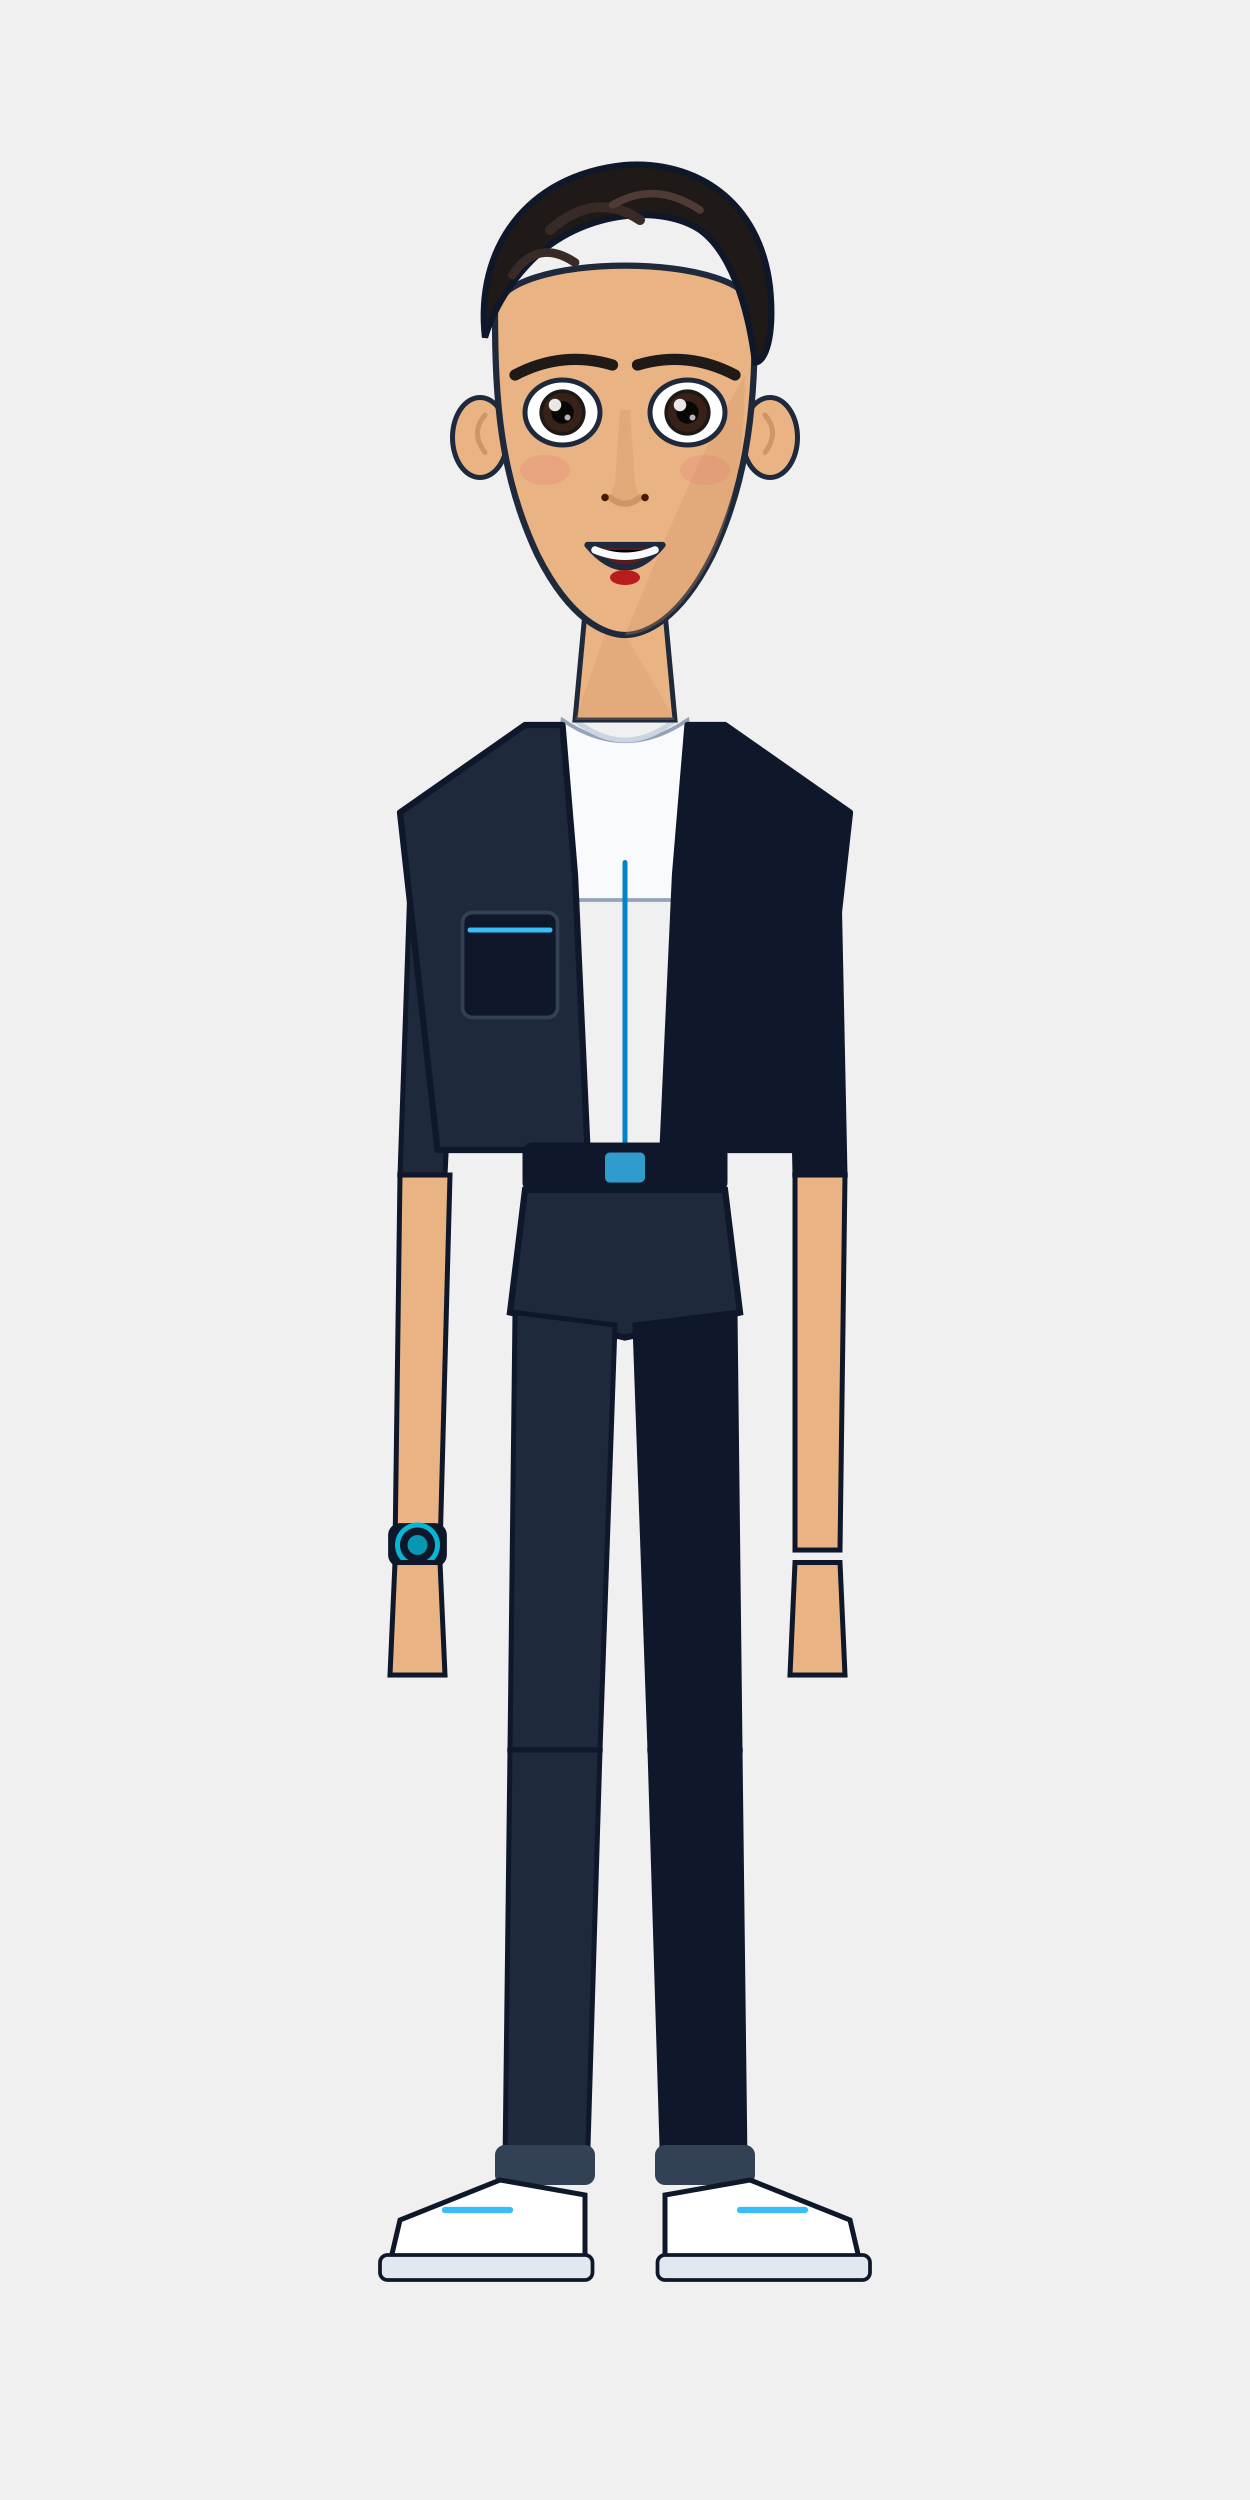
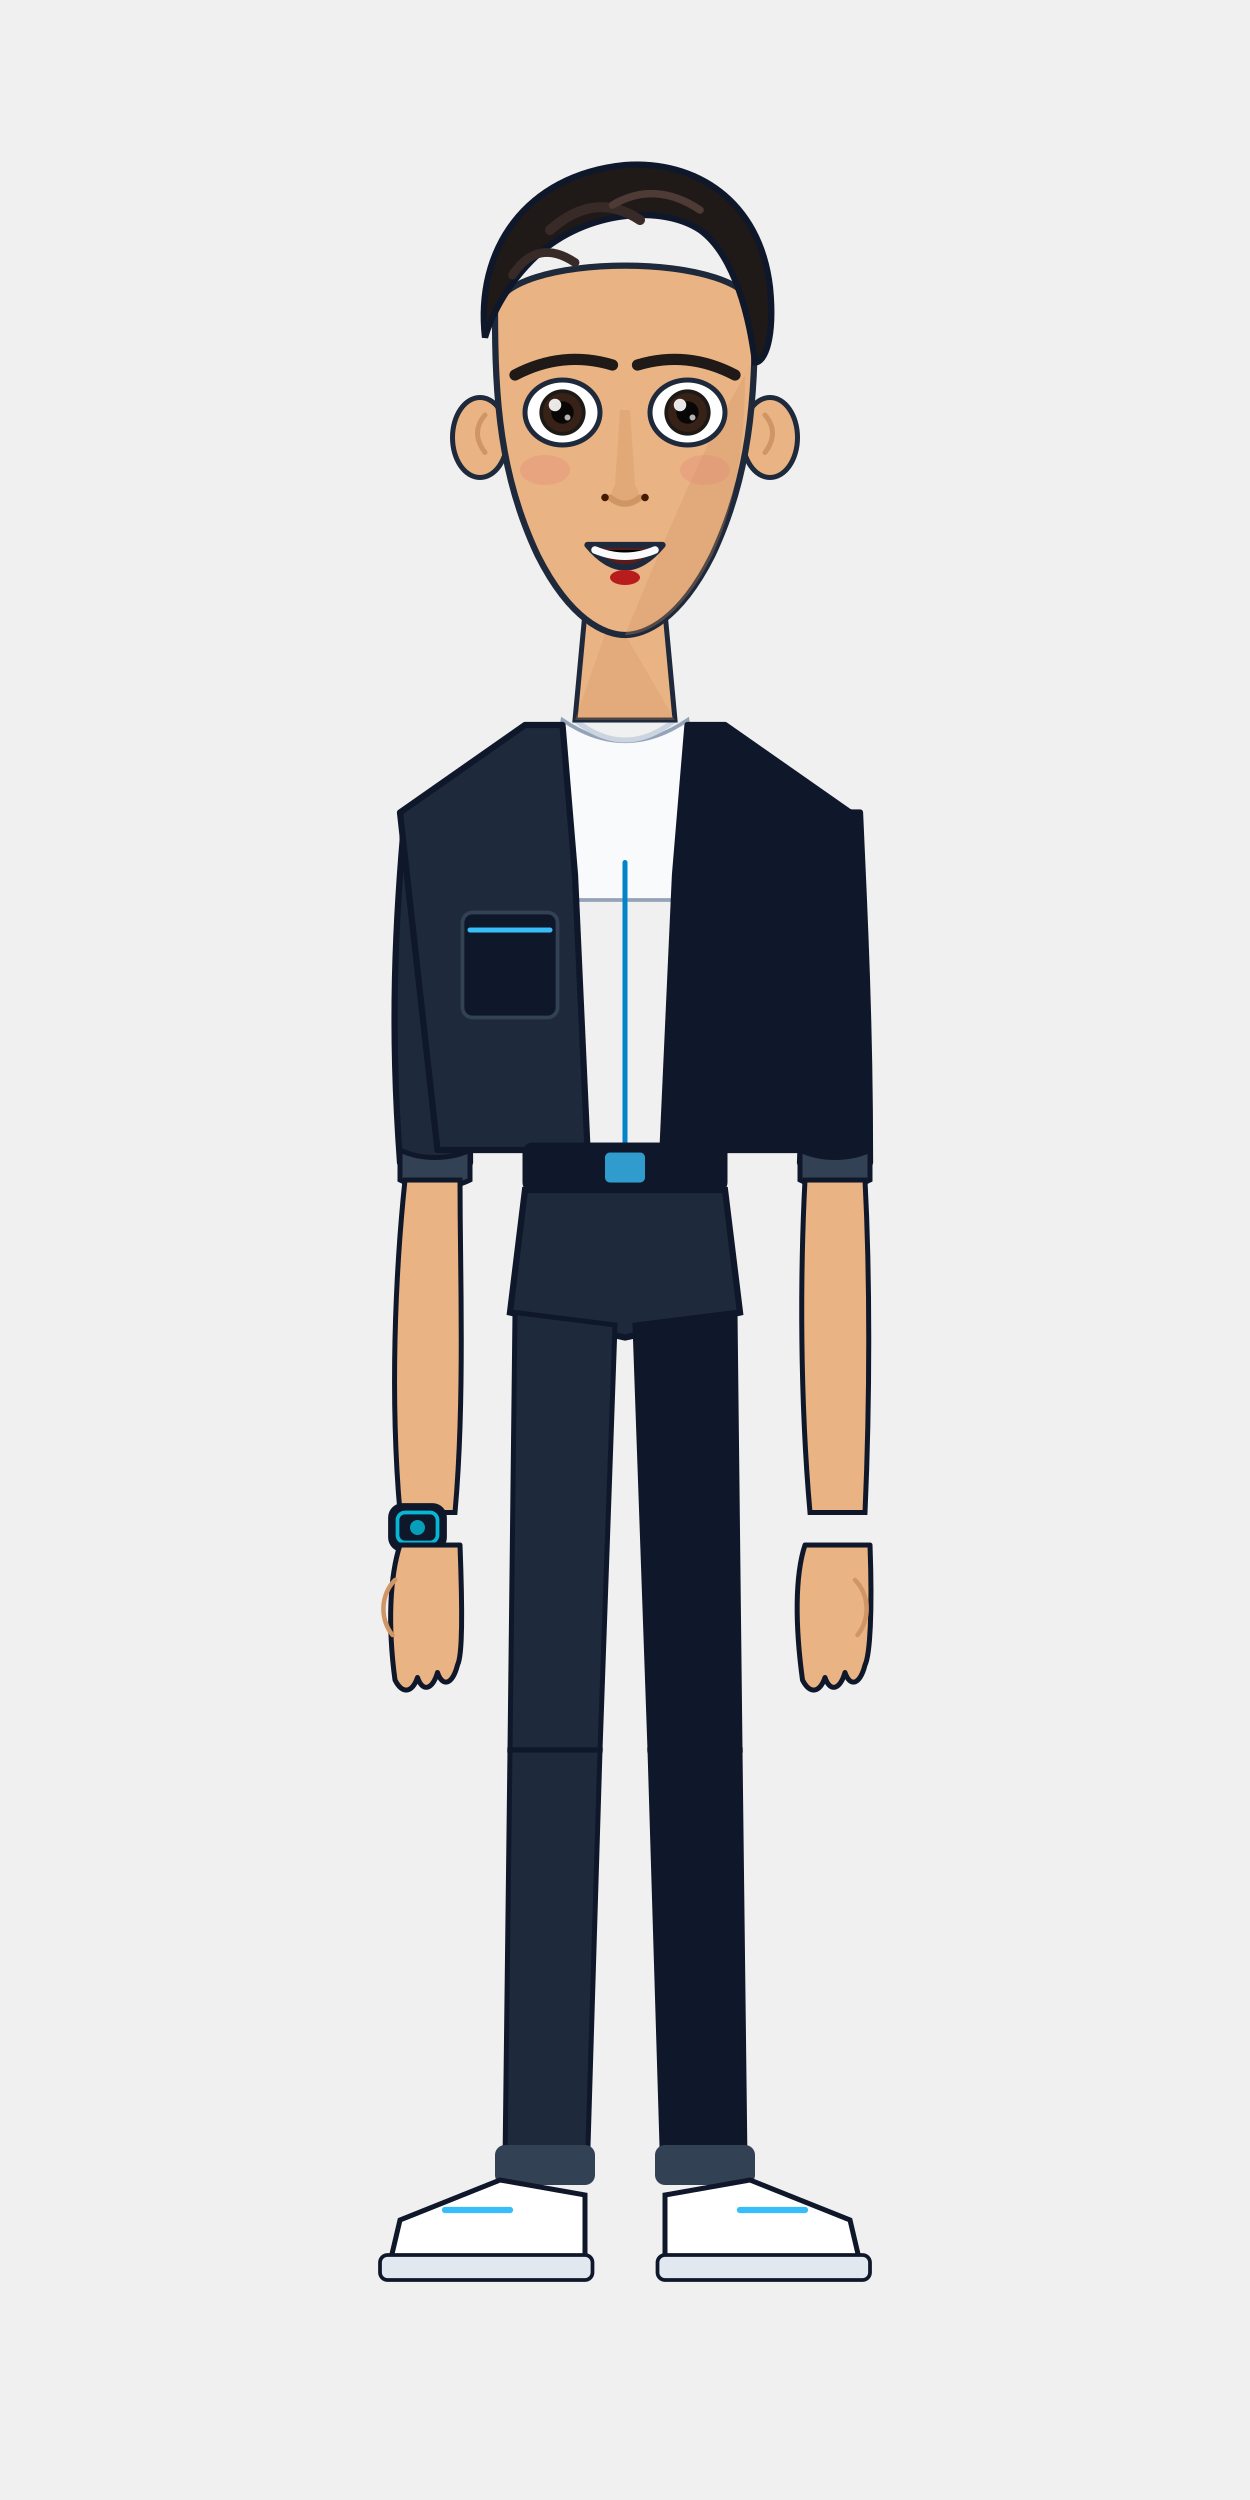
<svg xmlns="http://www.w3.org/2000/svg" viewBox="0 50 500 1000" width="500" height="1000">
  <g id="modern_character_root">
    <path d="M 210 526 L 290 526 L 296 575 L 250 585 L 204 575 Z" fill="#1e293b" stroke="#0f172a" stroke-width="2.5" />
    <path d="M 206 575 L 246 580 L 240 750 L 204 750 Z" fill="#1e293b" stroke="#0f172a" stroke-width="2" />
    <path d="M 204 750 L 240 750 L 235 915 L 202 915 Z" fill="#1e293b" stroke="#0f172a" stroke-width="2" />
    <rect x="198" y="908" width="40" height="16" rx="4" fill="#334155" />
    <path d="M 254 580 L 294 575 L 296 750 L 260 750 Z" fill="#0f172a" stroke="#0f172a" stroke-width="2" />
    <path d="M 260 750 L 296 750 L 298 915 L 265 915 Z" fill="#0f172a" stroke="#0f172a" stroke-width="2" />
    <rect x="262" y="908" width="40" height="16" rx="4" fill="#334155" />
    <path d="M 156 955 L 234 955 L 234 928 L 200 922 L 160 938 Z" fill="#ffffff" stroke="#0f172a" stroke-width="2" />
    <rect x="152" y="952" width="85" height="10" rx="3" fill="#e2e8f0" stroke="#0f172a" stroke-width="1.5" />
    <line x1="178" y1="934" x2="204" y2="934" stroke="#38bdf8" stroke-width="2.5" stroke-linecap="round" />
    <path d="M 266 955 L 344 955 L 340 938 L 300 922 L 266 928 Z" fill="#ffffff" stroke="#0f172a" stroke-width="2" />
    <rect x="263" y="952" width="85" height="10" rx="3" fill="#e2e8f0" stroke="#0f172a" stroke-width="1.5" />
    <line x1="296" y1="934" x2="322" y2="934" stroke="#38bdf8" stroke-width="2.5" stroke-linecap="round" />
-     <path d="M 165 375 L 185 375 L 178 520 L 160 520 Z" fill="#1e293b" stroke="#0f172a" stroke-width="2" />
-     <path d="M 160 520 L 180 520 L 176 670 L 158 670 Z" fill="#eab383" stroke="#0f172a" stroke-width="2" />
-     <rect x="156" y="660" width="22" height="16" rx="4" fill="#0f172a" stroke="#0f172a" stroke-width="1.5" />
-     <circle cx="167" cy="668" r="8" fill="#0f172a" stroke="#06b6d4" stroke-width="2" />
-     <circle cx="167" cy="668" r="4" fill="#06b6d4" opacity="0.8" />
-     <path d="M 158 675 L 176 675 L 178 720 L 156 720 Z" fill="#eab383" stroke="#0f172a" stroke-width="2" />
-     <path d="M 315 375 L 335 375 L 338 520 L 318 520 Z" fill="#0f172a" stroke="#0f172a" stroke-width="2" />
-     <path d="M 318 520 L 338 520 L 336 670 L 318 670 Z" fill="#eab383" stroke="#0f172a" stroke-width="2" />
-     <path d="M 318 675 L 336 675 L 338 720 L 316 720 Z" fill="#eab383" stroke="#0f172a" stroke-width="2" />
+     <path d="M 162 375 C 158 420, 156 460, 160 515 C 168 518, 182 518, 188 515 C 188 460, 186 420, 184 375 Z" fill="#1e293b" stroke="#0f172a" stroke-width="2.5" stroke-linejoin="round" />
+     <path d="M 160 510 C 168 514, 180 514, 188 510 L 188 522 C 180 526, 168 526, 160 522 Z" fill="#334155" stroke="#0f172a" stroke-width="2" />
+     <path d="M 162 522 C 158 560, 156 610, 160 655 L 182 655 C 186 610, 184 560, 184 522 Z" fill="#eab383" stroke="#0f172a" stroke-width="2" />
+     <rect x="156" y="652" width="22" height="18" rx="5" fill="#0f172a" stroke="#0f172a" stroke-width="1.5" />
+     <rect x="159" y="655" width="16" height="12" rx="3" fill="#0f172a" stroke="#06b6d4" stroke-width="1.5" />
+     <circle cx="167" cy="661" r="3" fill="#06b6d4" opacity="0.85" />
+     <path d="M 160 668               C 156 680, 155 700, 158 722               C 161 728, 165 727, 167 721              C 169 727, 173 726, 175 719              C 177 725, 181 724, 183 716              C 185 712, 185 695, 184 668 Z" fill="#eab383" stroke="#0f172a" stroke-width="2" stroke-linejoin="round" />
+     <path d="M 158 682 C 152 688, 152 698, 157 704" stroke="#d09564" stroke-width="1.8" fill="none" stroke-linecap="round" />
+     <path d="M 315 375 C 320 420, 324 460, 320 515 C 328 518, 342 518, 348 515 C 348 460, 346 420, 344 375 Z" fill="#0f172a" stroke="#0f172a" stroke-width="2.5" stroke-linejoin="round" />
+     <path d="M 320 510 C 328 514, 340 514, 348 510 L 348 522 C 340 526, 328 526, 320 522 Z" fill="#334155" stroke="#0f172a" stroke-width="2" />
+     <path d="M 322 522 C 320 560, 320 610, 324 655 L 346 655 C 348 610, 348 560, 346 522 Z" fill="#eab383" stroke="#0f172a" stroke-width="2" />
+     <path d="M 322 668               C 318 680, 318 700, 321 722               C 324 728, 328 727, 330 721              C 332 727, 336 726, 338 719              C 340 725, 344 724, 346 716              C 348 712, 349 695, 348 668 Z" fill="#eab383" stroke="#0f172a" stroke-width="2" stroke-linejoin="round" />
+     <path d="M 342 682 C 348 688, 348 698, 343 704" stroke="#d09564" stroke-width="1.8" fill="none" stroke-linecap="round" />
    <path d="M 225 338 Q 250 355 275 338 L 285 410 L 215 410 Z" fill="#f8fafc" stroke="#94a3b8" stroke-width="1.5" />
    <path d="M 230 338 Q 250 354 270 338" stroke="#cbd5e1" stroke-width="2" fill="none" />
    <path d="M 210 340 L 160 375 L 175 510 L 235 510 L 230 400 L 225 340 Z" fill="#1e293b" stroke="#0f172a" stroke-width="2.5" stroke-linejoin="round" />
    <path d="M 290 340 L 340 375 L 325 510 L 265 510 L 270 400 L 275 340 Z" fill="#0f172a" stroke="#0f172a" stroke-width="2.5" stroke-linejoin="round" />
    <line x1="250" y1="395" x2="250" y2="510" stroke="#0284c7" stroke-width="2" stroke-linecap="round" />
    <rect x="185" y="415" width="38" height="42" rx="4" fill="#0f172a" stroke="#334155" stroke-width="1.5" />
    <line x1="188" y1="422" x2="220" y2="422" stroke="#38bdf8" stroke-width="2" stroke-linecap="round" />
    <rect x="210" y="508" width="80" height="18" rx="3" fill="#0f172a" stroke="#0f172a" stroke-width="2" />
    <rect x="242" y="511" width="16" height="12" rx="2" fill="#38bdf8" opacity="0.8" />
    <path d="M 234 295 L 230 338 L 270 338 L 266 295 Z" fill="#eab383" stroke="#1e293b" stroke-width="2" />
    <path d="M 245 295 L 230 338 L 270 338 Z" fill="#d09564" opacity="0.25" />
    <ellipse cx="192" cy="225" rx="11" ry="16" fill="#eab383" stroke="#1e293b" stroke-width="2" />
    <path d="M 194 216 Q 188 223 194 231" stroke="#d09564" stroke-width="2" fill="none" stroke-linecap="round" />
    <ellipse cx="308" cy="225" rx="11" ry="16" fill="#eab383" stroke="#1e293b" stroke-width="2" />
    <path d="M 306 216 Q 312 223 306 231" stroke="#d09564" stroke-width="2" fill="none" stroke-linecap="round" />
    <path d="M 198 175               C 198 150, 302 150, 302 175               C 302 210, 300 240, 285 272               C 272 298, 258 304, 250 304               C 242 304, 228 298, 215 272               C 200 240, 198 210, 198 175 Z" fill="#eab383" stroke="#1e293b" stroke-width="2.5" />
    <path d="M 250 304 C 258 304, 272 298, 285 272 C 295 250, 298 225, 298 200 C 280 230, 260 280, 250 304 Z" fill="#d09564" opacity="0.3" />
    <ellipse cx="218" cy="238" rx="10" ry="6" fill="#e28878" opacity="0.35" />
    <ellipse cx="282" cy="238" rx="10" ry="6" fill="#e28878" opacity="0.35" />
    <path d="M 194 185              C 190 150, 210 120, 250 116              C 278 114, 304 130, 308 165              C 310 185, 306 195, 302 195              C 300 178, 294 152, 280 142              C 265 132, 235 134, 215 152              C 202 164, 196 178, 194 185 Z" fill="#1f1917" stroke="#0f172a" stroke-width="2.5" />
    <path d="M 220 142 Q 238 126 256 138" stroke="#382a26" stroke-width="4" stroke-linecap="round" fill="none" />
    <path d="M 245 132 Q 262 122 280 134" stroke="#4e3b36" stroke-width="3" stroke-linecap="round" fill="none" />
    <path d="M 205 160 Q 215 145 230 155" stroke="#382a26" stroke-width="3.5" stroke-linecap="round" fill="none" />
    <path d="M 206 200 Q 225 190 245 196" stroke="#1f1917" stroke-width="4.5" stroke-linecap="round" fill="none" />
    <path d="M 255 196 Q 275 190 294 200" stroke="#1f1917" stroke-width="4.5" stroke-linecap="round" fill="none" />
    <ellipse cx="225" cy="215" rx="15" ry="13" fill="#ffffff" stroke="#1e293b" stroke-width="2" />
    <circle cx="225" cy="215" r="8.5" fill="#382218" stroke="#1c1917" stroke-width="1.5" />
    <circle cx="225" cy="215" r="4.5" fill="#090706" />
    <circle cx="222" cy="212" r="2.5" fill="#ffffff" opacity="0.9" />
    <circle cx="227" cy="217" r="1.2" fill="#ffffff" opacity="0.7" />
    <ellipse cx="275" cy="215" rx="15" ry="13" fill="#ffffff" stroke="#1e293b" stroke-width="2" />
    <circle cx="275" cy="215" r="8.5" fill="#382218" stroke="#1c1917" stroke-width="1.5" />
    <circle cx="275" cy="215" r="4.5" fill="#090706" />
    <circle cx="272" cy="212" r="2.5" fill="#ffffff" opacity="0.9" />
    <circle cx="277" cy="217" r="1.2" fill="#ffffff" opacity="0.7" />
    <path d="M 248 214 L 246 244 Q 242 250 250 252 Q 258 250 254 244 L 252 214" fill="#d09564" opacity="0.35" />
    <path d="M 244 249 Q 250 254 256 249" stroke="#d09564" stroke-width="2.5" stroke-linecap="round" fill="none" />
    <circle cx="242" cy="249" r="1.5" fill="#451a03" />
    <circle cx="258" cy="249" r="1.5" fill="#451a03" />
    <path d="M 235 268 Q 250 286 265 268 Z" fill="#581c1c" stroke="#1e293b" stroke-width="2.5" stroke-linejoin="round" />
    <path d="M 238 270 Q 250 275 262 270" stroke="#f8fafc" stroke-width="3" stroke-linecap="round" />
    <ellipse cx="250" cy="281" rx="6" ry="3" fill="#b91c1c" />
  </g>
</svg>
